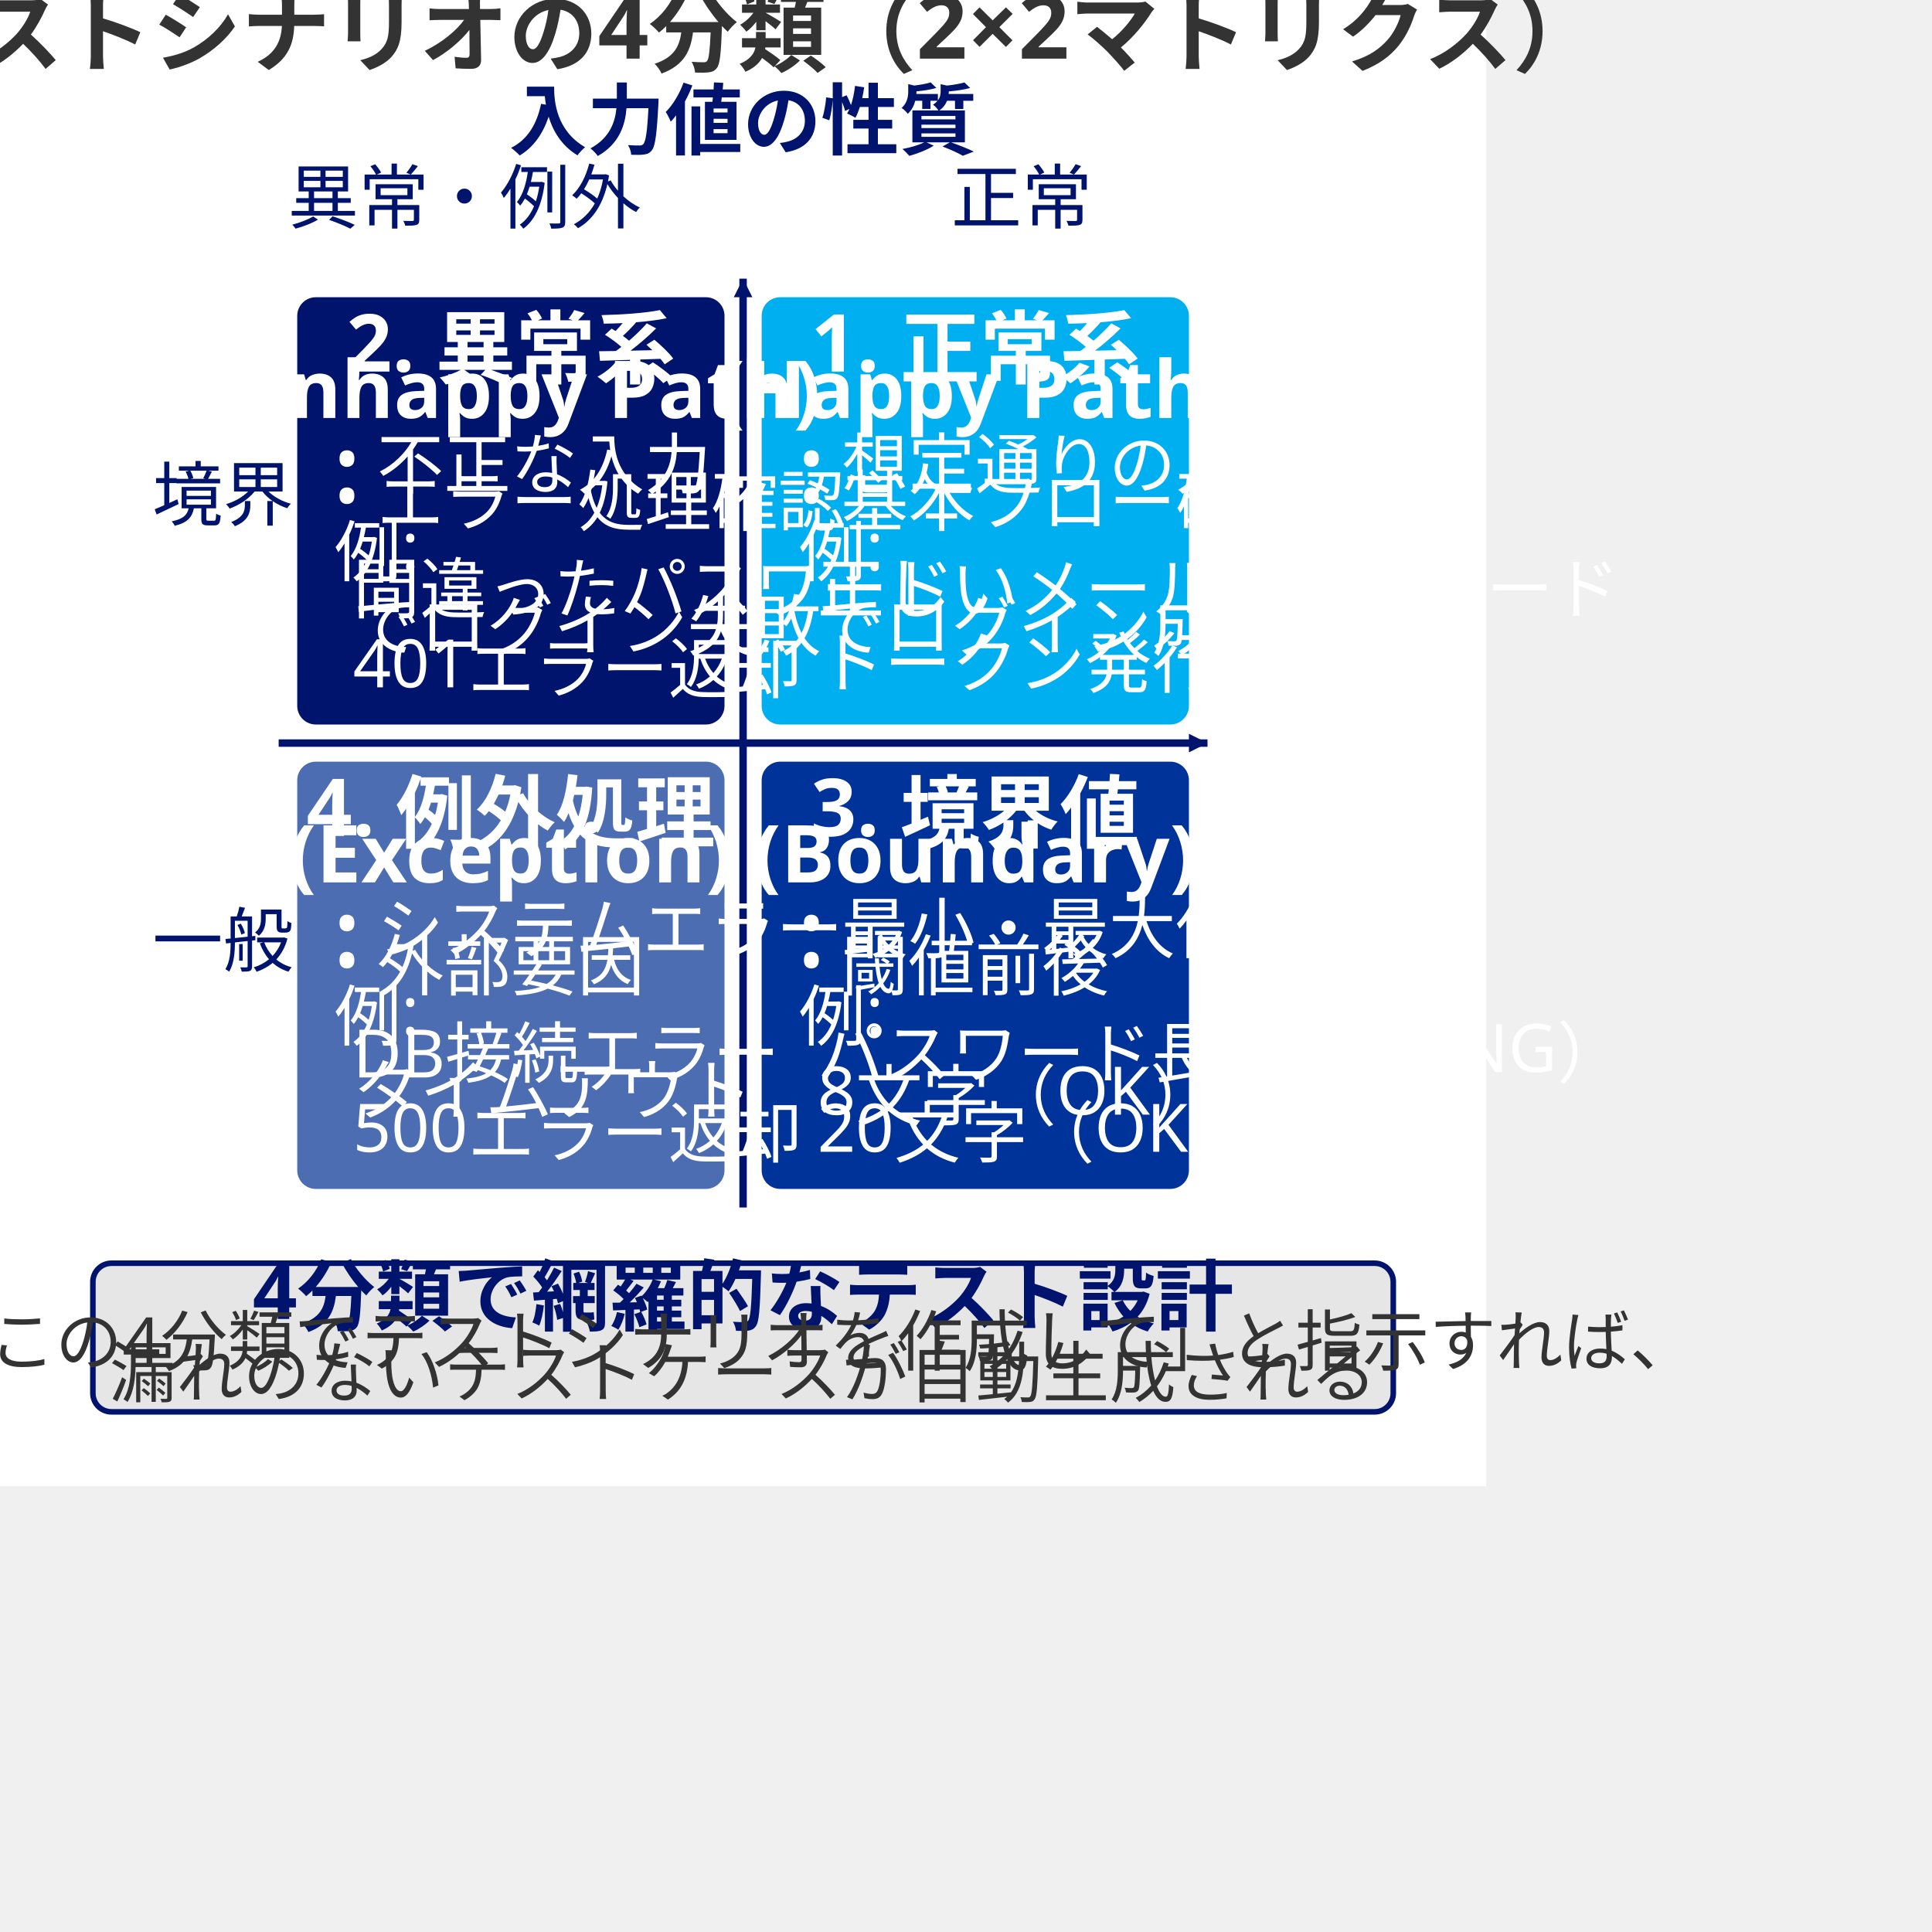
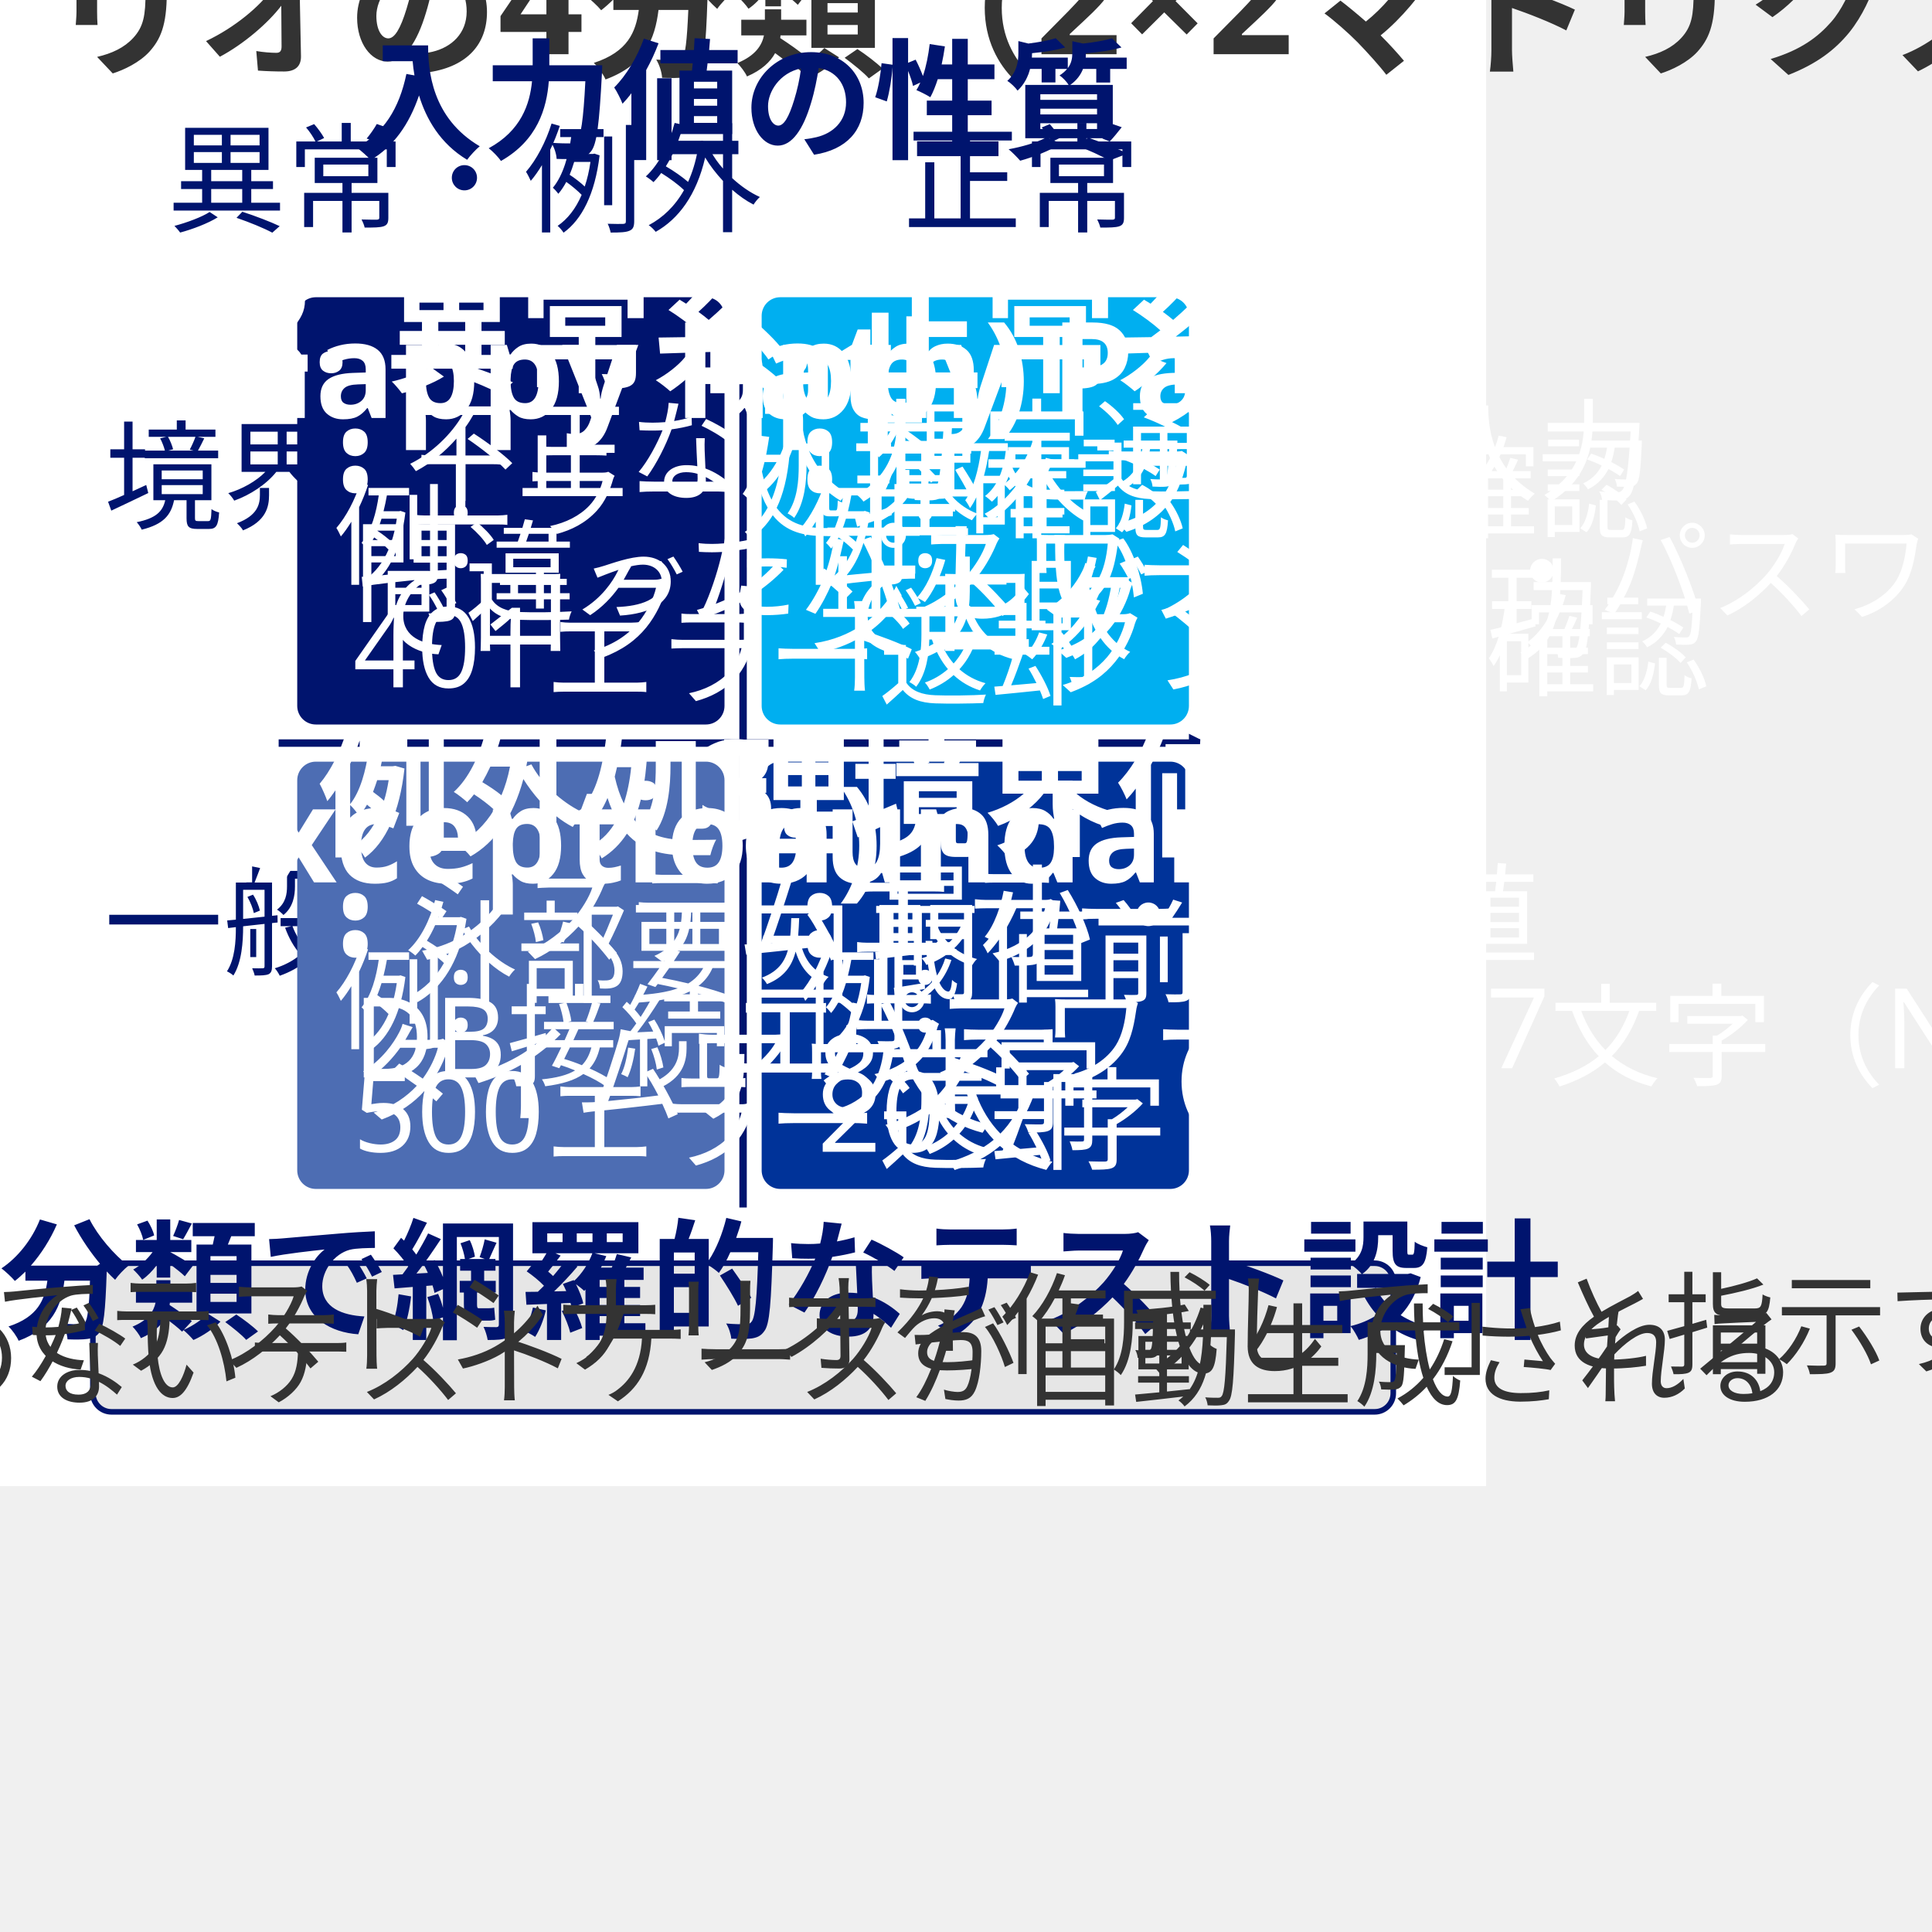
<svg xmlns="http://www.w3.org/2000/svg" viewBox="0 0 1040 1040">
  <defs>
    <style>
-       .title { font-family: 'Noto Sans JP', sans-serif; font-size: 48px; font-weight: bold; fill: #333333; }
-       .quadrant-title { font-family: 'Noto Sans JP', sans-serif; font-size: 43px; font-weight: bold; fill: white; }
-       .quadrant-text { font-family: 'Noto Sans JP', sans-serif; font-size: 36px; fill: white; }
-       .axis-label { font-family: 'Noto Sans JP', sans-serif; font-size: 42px; font-weight: bold; fill: #00146E; }
+       .title { font-family: 'Noto Sans JP', sans-serif; font-size: 81px; font-weight: bold; fill: #333333; }
+       .quadrant-title { font-family: 'Noto Sans JP', sans-serif; font-size: 72px; font-weight: bold; fill: white; }
+       .quadrant-text { font-family: 'Noto Sans JP', sans-serif; font-size: 60px; fill: white; }
+       .axis-label { font-family: 'Noto Sans JP', sans-serif; font-size: 70px; font-weight: bold; fill: #00146E; }
    </style>
  </defs>
  <rect width="800" height="800" fill="#FFFFFF" />
  <text x="400" y="35" class="title" text-anchor="middle">テストシナリオの4分類（2×2マトリクス）</text>
  <text x="400" y="80" class="axis-label" text-anchor="middle">入力値の性質</text>
  <line x1="150" y1="400" x2="650" y2="400" stroke="#00146E" stroke-width="4" />
  <polygon points="650,400 640,395 640,405" fill="#00146E" />
  <line x1="400" y1="650" x2="400" y2="150" stroke="#00146E" stroke-width="4" />
  <polygon points="400,150 395,160 405,160" fill="#00146E" />
-   <text x="250" y="120" style="font-family: 'Noto Sans JP', sans-serif; font-size: 38px; fill: #00146E; text-anchor: middle;">異常・例外</text>
-   <text x="550" y="120" style="font-family: 'Noto Sans JP', sans-serif; font-size: 38px; fill: #00146E; text-anchor: middle;">正常</text>
-   <text x="120" y="280" style="font-family: 'Noto Sans JP', sans-serif; font-size: 38px; fill: #00146E; text-anchor: middle;">境界</text>
-   <text x="120" y="520" style="font-family: 'Noto Sans JP', sans-serif; font-size: 38px; fill: #00146E; text-anchor: middle;">一般</text>
+   <text x="250" y="120" style="font-family: 'Noto Sans JP', sans-serif; font-size: 64px; fill: #00146E; text-anchor: middle;">異常・例外</text>
+   <text x="550" y="120" style="font-family: 'Noto Sans JP', sans-serif; font-size: 64px; fill: #00146E; text-anchor: middle;">正常</text>
+   <text x="120" y="280" style="font-family: 'Noto Sans JP', sans-serif; font-size: 64px; fill: #00146E; text-anchor: middle;">境界</text>
+   <text x="120" y="520" style="font-family: 'Noto Sans JP', sans-serif; font-size: 64px; fill: #00146E; text-anchor: middle;">一般</text>
  <rect x="410" y="160" width="230" height="230" fill="#00AFF0" rx="10" />
  <text x="525" y="200" class="quadrant-title" text-anchor="middle">1. 正常系</text>
-   <text x="525" y="225" class="quadrant-title" text-anchor="middle" font-size="16">(Happy Path)</text>
+   <text x="525" y="225" class="quadrant-title" text-anchor="middle" font-size="28">(Happy Path)</text>
  <text x="430" y="260" class="quadrant-text">• 想定通りの入力</text>
  <text x="430" y="280" class="quadrant-text">• 基本フロー確認</text>
  <text x="430" y="310" class="quadrant-text">例:</text>
  <text x="440" y="330" class="quadrant-text">正しいメール・パスワード</text>
  <text x="440" y="350" class="quadrant-text">でログイン成功</text>
  <text x="440" y="370" class="quadrant-text">トークン発行確認</text>
  <rect x="160" y="160" width="230" height="230" fill="#00146E" rx="10" />
  <text x="275" y="200" class="quadrant-title" text-anchor="middle">2. 異常系</text>
-   <text x="275" y="225" class="quadrant-title" text-anchor="middle" font-size="16">(Unhappy Path)</text>
+   <text x="275" y="225" class="quadrant-title" text-anchor="middle" font-size="28">(Unhappy Path)</text>
  <text x="180" y="260" class="quadrant-text">• 不正な入力</text>
  <text x="180" y="280" class="quadrant-text">• エラー処理確認</text>
  <text x="180" y="310" class="quadrant-text">例:</text>
  <text x="190" y="330" class="quadrant-text">間違ったパスワード</text>
  <text x="190" y="350" class="quadrant-text">でログイン失敗</text>
  <text x="190" y="370" class="quadrant-text">401エラー返却</text>
  <rect x="410" y="410" width="230" height="230" fill="#003399" rx="10" />
  <text x="525" y="450" class="quadrant-title" text-anchor="middle">3. 境界値</text>
-   <text x="525" y="475" class="quadrant-title" text-anchor="middle" font-size="16">(Boundary)</text>
+   <text x="525" y="475" class="quadrant-title" text-anchor="middle" font-size="28">(Boundary)</text>
  <text x="430" y="510" class="quadrant-text">• 最小・最大値</text>
  <text x="430" y="530" class="quadrant-text">• 閾値前後</text>
  <text x="430" y="560" class="quadrant-text">例:</text>
  <text x="440" y="580" class="quadrant-text">パスワード長7文字（NG）</text>
  <text x="440" y="600" class="quadrant-text">8文字（OK）</text>
  <text x="440" y="620" class="quadrant-text">20文字（OK）</text>
  <rect x="160" y="410" width="230" height="230" fill="#4D6DB3" rx="10" />
  <text x="275" y="450" class="quadrant-title" text-anchor="middle">4. 例外処理</text>
-   <text x="275" y="475" class="quadrant-title" text-anchor="middle" font-size="16">(Exception)</text>
+   <text x="275" y="475" class="quadrant-title" text-anchor="middle" font-size="28">(Exception)</text>
  <text x="180" y="510" class="quadrant-text">• システムエラー</text>
  <text x="180" y="530" class="quadrant-text">• 外部要因</text>
  <text x="180" y="560" class="quadrant-text">例:</text>
  <text x="190" y="580" class="quadrant-text">DB接続エラー</text>
  <text x="190" y="600" class="quadrant-text">タイムアウト</text>
  <text x="190" y="620" class="quadrant-text">500エラー返却</text>
  <rect x="50" y="680" width="700" height="80" fill="#E6E6E6" stroke="#00146E" stroke-width="3" rx="10" />
-   <text x="400" y="710" style="font-family: 'Noto Sans JP', sans-serif; font-size: 42px; fill: #00146E; text-anchor: middle; font-weight: bold;">
+   <text x="400" y="710" style="font-family: 'Noto Sans JP', sans-serif; font-size: 70px; fill: #00146E; text-anchor: middle; font-weight: bold;">
    4分類で網羅的なテスト設計
  </text>
-   <text x="400" y="735" style="font-family: 'Noto Sans JP', sans-serif; font-size: 36px; fill: #333333; text-anchor: middle;">
+   <text x="400" y="735" style="font-family: 'Noto Sans JP', sans-serif; font-size: 60px; fill: #333333; text-anchor: middle;">
    AIに「この4分類でテストシナリオを作成して」と指示すれば、
  </text>
-   <text x="400" y="752" style="font-family: 'Noto Sans JP', sans-serif; font-size: 36px; fill: #333333; text-anchor: middle;">
+   <text x="400" y="752" style="font-family: 'Noto Sans JP', sans-serif; font-size: 60px; fill: #333333; text-anchor: middle;">
    漏れのないテストケースが自動生成される
  </text>
</svg>
